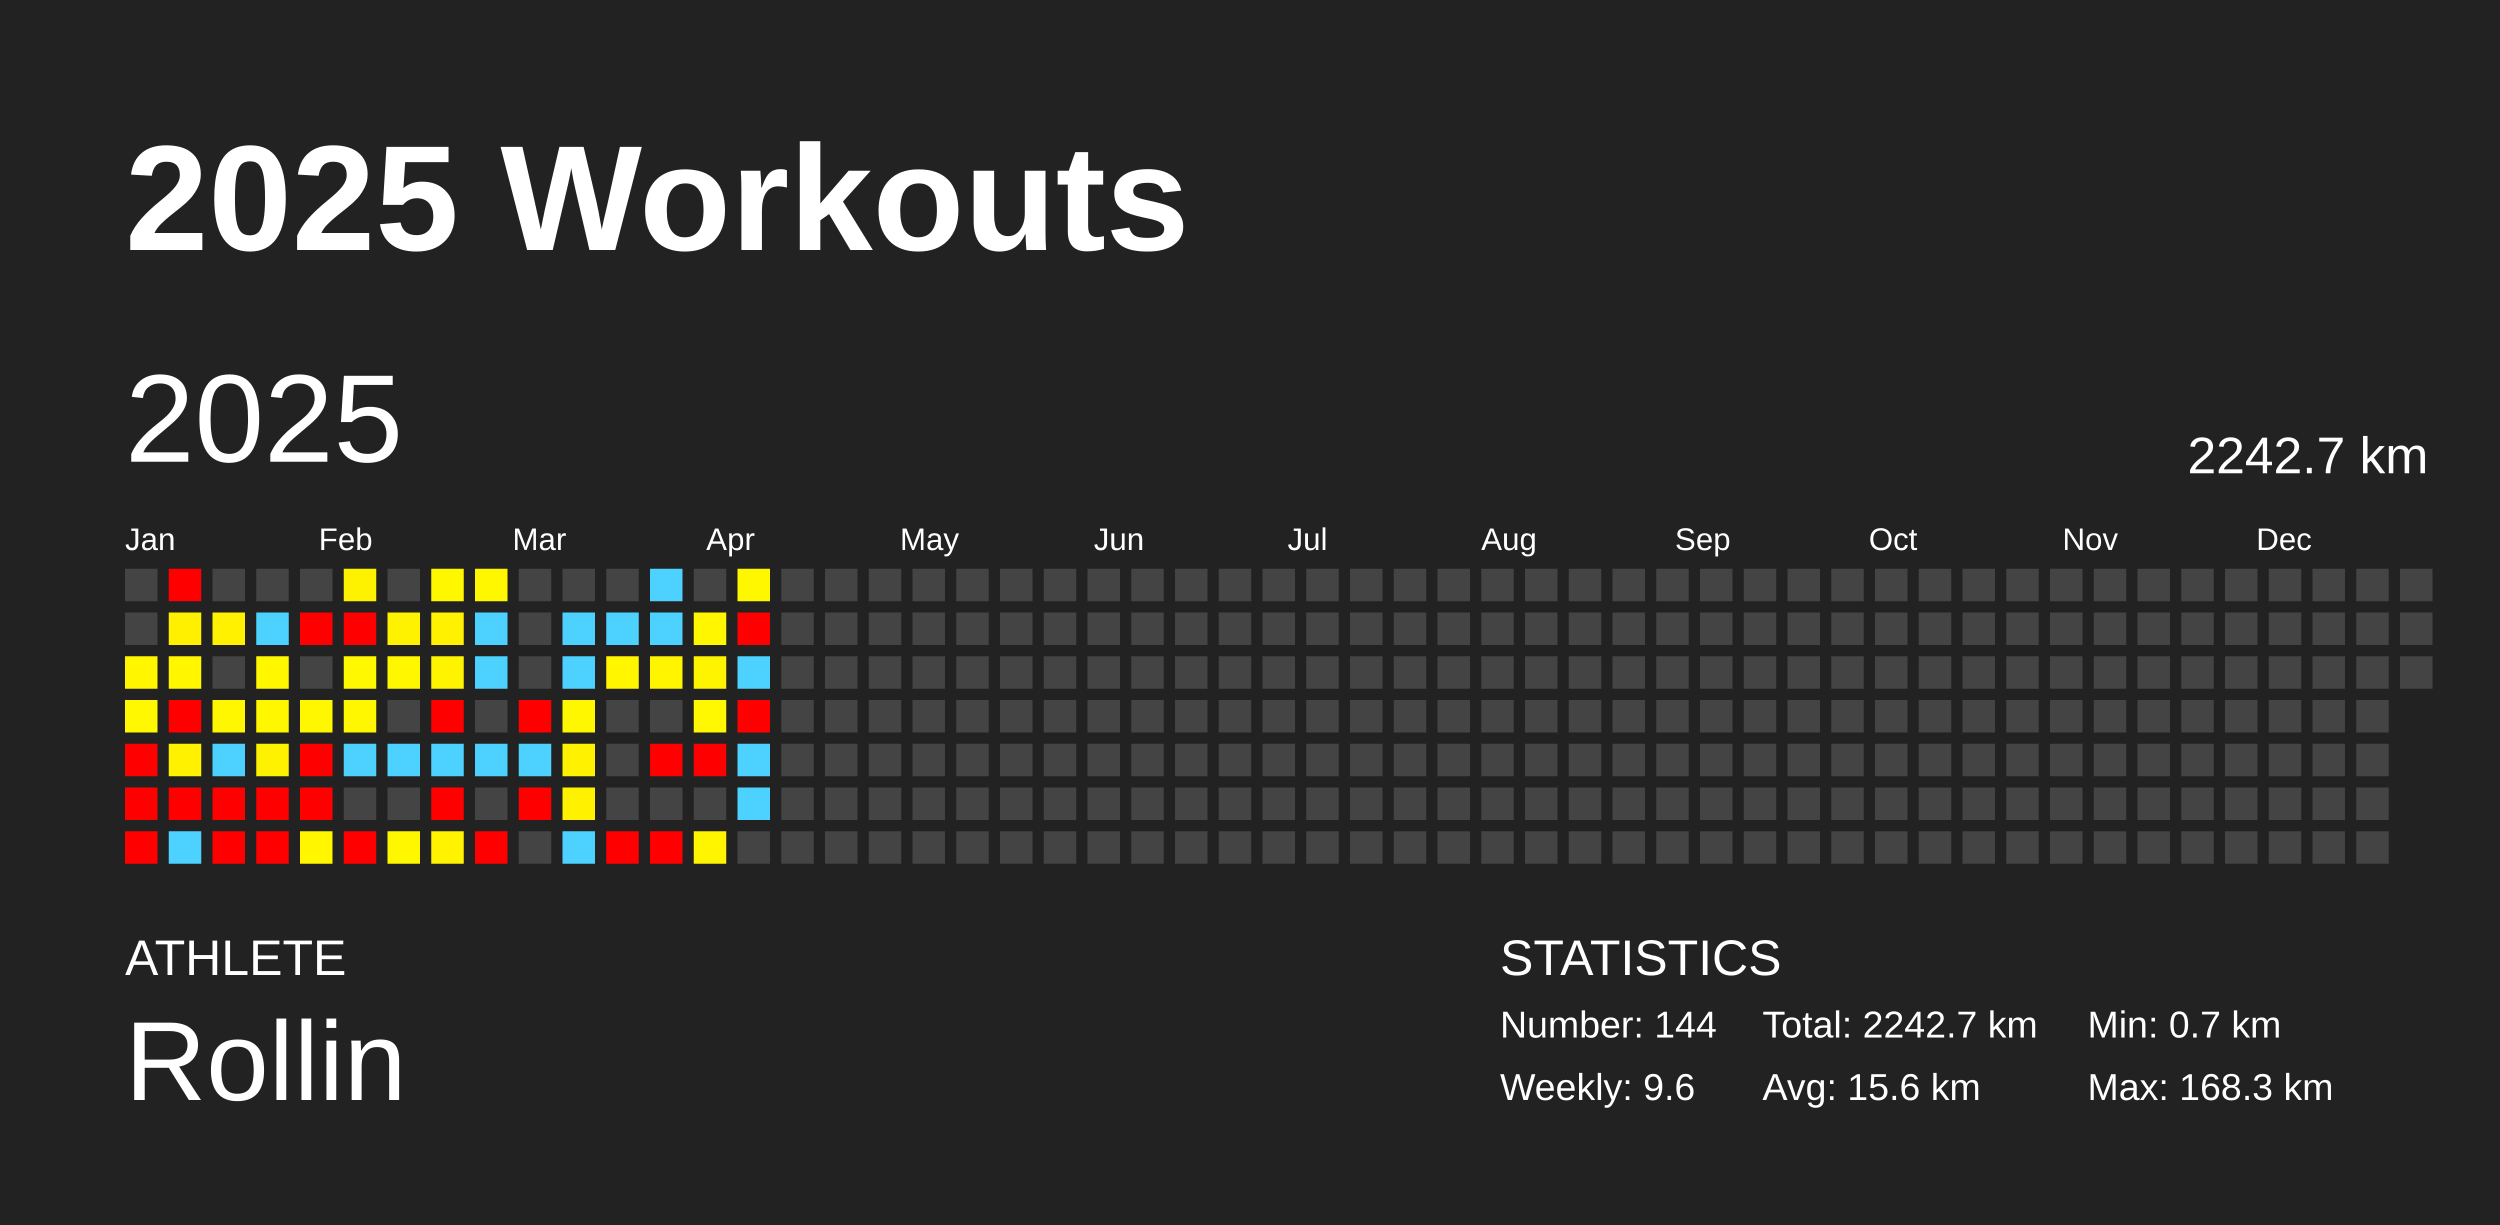
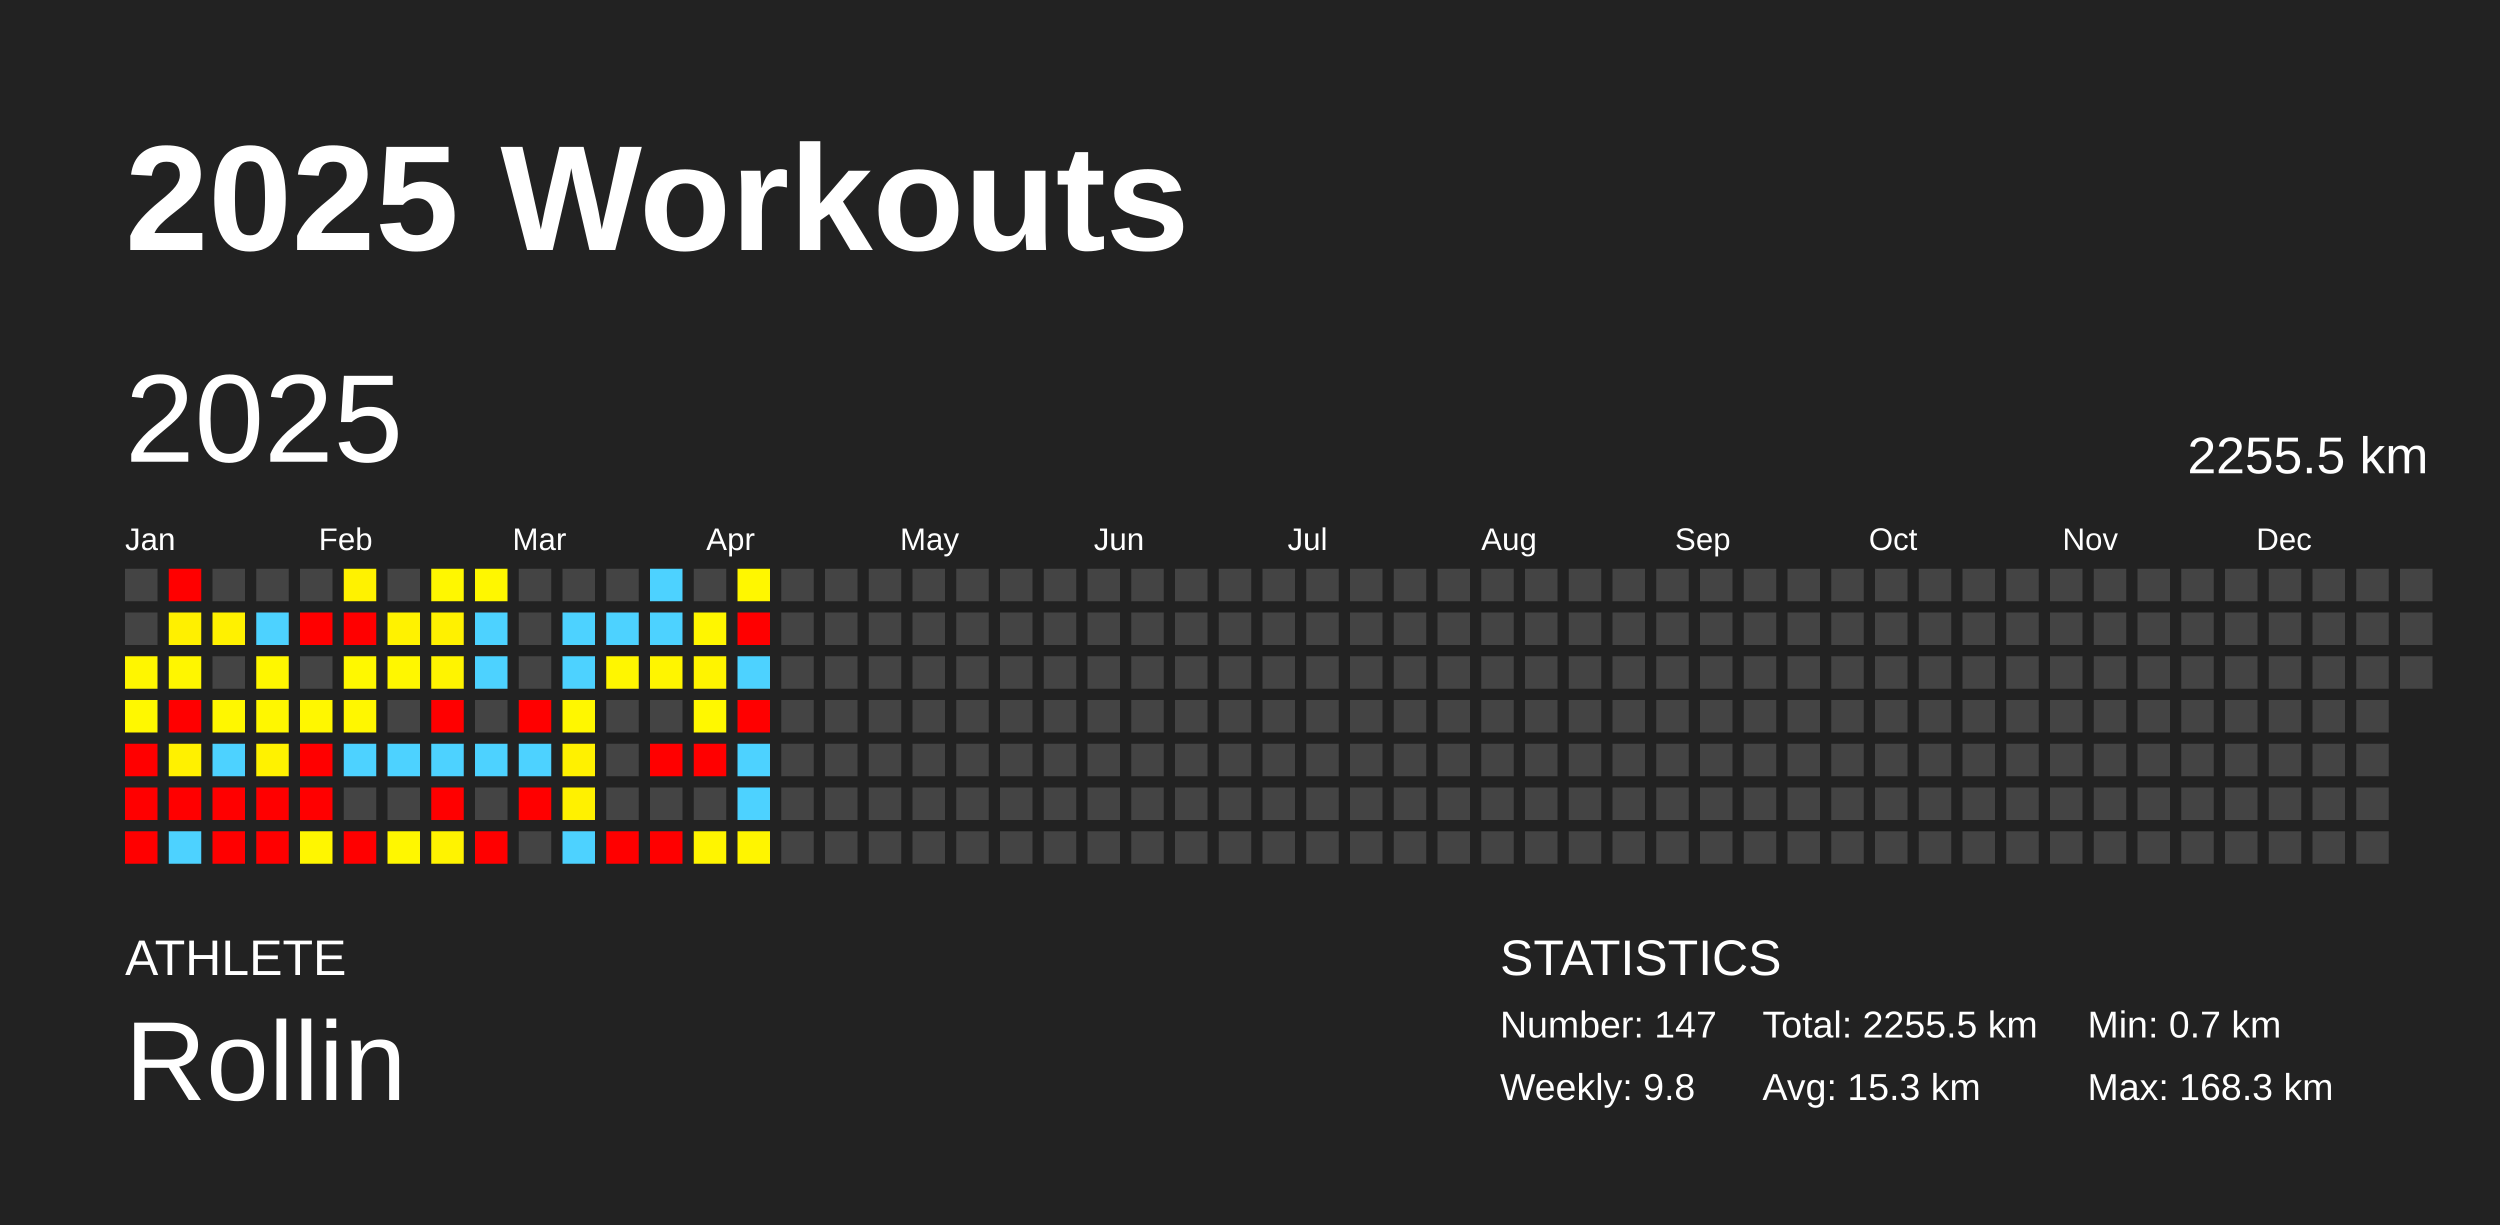
<svg xmlns="http://www.w3.org/2000/svg" baseProfile="full" height="98mm" version="1.1" viewBox="0,0,200,98" width="200mm">
  <defs />
  <rect fill="#222222" height="98" width="200" x="0" y="0" />
  <text fill="#FFFFFF" style="font-size:12px; font-family:Arial; font-weight:bold;" x="10" y="20">2025 Workouts</text>
  <text fill="#FFFFFF" style="font-size:4px; font-family:Arial" x="10" y="78">ATHLETE</text>
  <text fill="#FFFFFF" style="font-size:9px; font-family:Arial" x="10" y="88">Rollin</text>
  <text fill="#FFFFFF" style="font-size:4px; font-family:Arial" x="120" y="78">STATISTICS</text>
-   <text fill="#FFFFFF" style="font-size:3px; font-family:Arial" x="120" y="83">Number: 144</text>
-   <text fill="#FFFFFF" style="font-size:3px; font-family:Arial" x="120" y="88">Weekly: 9.6</text>
-   <text fill="#FFFFFF" style="font-size:3px; font-family:Arial" x="141" y="83">Total: 2242.7 km</text>
-   <text fill="#FFFFFF" style="font-size:3px; font-family:Arial" x="141" y="88">Avg: 15.6 km</text>
+   <text fill="#FFFFFF" style="font-size:3px; font-family:Arial" x="120" y="83">Number: 147</text>
+   <text fill="#FFFFFF" style="font-size:3px; font-family:Arial" x="120" y="88">Weekly: 9.8</text>
+   <text fill="#FFFFFF" style="font-size:3px; font-family:Arial" x="141" y="83">Total: 2255.5 km</text>
+   <text fill="#FFFFFF" style="font-size:3px; font-family:Arial" x="141" y="88">Avg: 15.3 km</text>
  <text fill="#FFFFFF" style="font-size:3px; font-family:Arial" x="167" y="83">Min: 0.7 km</text>
  <text fill="#FFFFFF" style="font-size:3px; font-family:Arial" x="167" y="88">Max: 168.3 km</text>
  <text dominant-baseline="hanging" fill="#FFFFFF" style="font-size:10.0px; font-family:Arial;" x="10" y="30">2025</text>
-   <text dominant-baseline="hanging" fill="#FFFFFF" style="font-size:4.125px; font-family:Arial;" x="175" y="35">2242.7 km</text>
+   <text dominant-baseline="hanging" fill="#FFFFFF" style="font-size:4.125px; font-family:Arial;" x="175" y="35">2255.5 km</text>
  <text fill="#FFFFFF" style="font-size:2.5px; font-family:Arial" x="10.0" y="44">Jan</text>
  <text fill="#FFFFFF" style="font-size:2.5px; font-family:Arial" x="25.5" y="44">Feb</text>
  <text fill="#FFFFFF" style="font-size:2.5px; font-family:Arial" x="41.0" y="44">Mar</text>
  <text fill="#FFFFFF" style="font-size:2.5px; font-family:Arial" x="56.5" y="44">Apr</text>
  <text fill="#FFFFFF" style="font-size:2.5px; font-family:Arial" x="72.0" y="44">May</text>
  <text fill="#FFFFFF" style="font-size:2.5px; font-family:Arial" x="87.5" y="44">Jun</text>
  <text fill="#FFFFFF" style="font-size:2.5px; font-family:Arial" x="103.0" y="44">Jul</text>
  <text fill="#FFFFFF" style="font-size:2.5px; font-family:Arial" x="118.5" y="44">Aug</text>
  <text fill="#FFFFFF" style="font-size:2.5px; font-family:Arial" x="134.0" y="44">Sep</text>
  <text fill="#FFFFFF" style="font-size:2.5px; font-family:Arial" x="149.5" y="44">Oct</text>
  <text fill="#FFFFFF" style="font-size:2.5px; font-family:Arial" x="165.0" y="44">Nov</text>
  <text fill="#FFFFFF" style="font-size:2.5px; font-family:Arial" x="180.5" y="44">Dec</text>
  <rect fill="#444444" height="2.6" width="2.6" x="10.0" y="45.5" />
  <rect fill="#444444" height="2.6" width="2.6" x="10.0" y="49.0" />
  <rect fill="#fff600" height="2.6" width="2.6" x="10.0" y="52.5" />
  <rect fill="#fff800" height="2.6" width="2.6" x="10.0" y="56.0" />
  <rect fill="red" height="2.6" width="2.6" x="10.0" y="59.5" />
  <rect fill="red" height="2.6" width="2.6" x="10.0" y="63.0" />
  <rect fill="red" height="2.6" width="2.6" x="10.0" y="66.5" />
  <rect fill="red" height="2.6" width="2.6" x="13.5" y="45.5" />
  <rect fill="#fff000" height="2.6" width="2.6" x="13.5" y="49.0" />
  <rect fill="#fff600" height="2.6" width="2.6" x="13.5" y="52.5" />
  <rect fill="red" height="2.6" width="2.6" x="13.5" y="56.0" />
  <rect fill="#fff100" height="2.6" width="2.6" x="13.5" y="59.5" />
  <rect fill="red" height="2.6" width="2.6" x="13.5" y="63.0" />
  <rect fill="#4dd2ff" height="2.6" width="2.6" x="13.5" y="66.5" />
  <rect fill="#444444" height="2.6" width="2.6" x="17.0" y="45.5" />
  <rect fill="#fff100" height="2.6" width="2.6" x="17.0" y="49.0" />
  <rect fill="#444444" height="2.6" width="2.6" x="17.0" y="52.5" />
  <rect fill="#fff700" height="2.6" width="2.6" x="17.0" y="56.0" />
  <rect fill="#4dd2ff" height="2.6" width="2.6" x="17.0" y="59.5" />
  <rect fill="red" height="2.6" width="2.6" x="17.0" y="63.0" />
  <rect fill="red" height="2.6" width="2.6" x="17.0" y="66.5" />
  <rect fill="#444444" height="2.6" width="2.6" x="20.5" y="45.5" />
  <rect fill="#4dd2ff" height="2.6" width="2.6" x="20.5" y="49.0" />
  <rect fill="#fff700" height="2.6" width="2.6" x="20.5" y="52.5" />
  <rect fill="#fff700" height="2.6" width="2.6" x="20.5" y="56.0" />
  <rect fill="#fff200" height="2.6" width="2.6" x="20.5" y="59.5" />
  <rect fill="red" height="2.6" width="2.6" x="20.5" y="63.0" />
  <rect fill="red" height="2.6" width="2.6" x="20.5" y="66.5" />
  <rect fill="#444444" height="2.6" width="2.6" x="24.0" y="45.5" />
  <rect fill="red" height="2.6" width="2.6" x="24.0" y="49.0" />
  <rect fill="#444444" height="2.6" width="2.6" x="24.0" y="52.5" />
  <rect fill="#fff700" height="2.6" width="2.6" x="24.0" y="56.0" />
  <rect fill="red" height="2.6" width="2.6" x="24.0" y="59.5" />
  <rect fill="red" height="2.6" width="2.6" x="24.0" y="63.0" />
  <rect fill="#fff600" height="2.6" width="2.6" x="24.0" y="66.5" />
  <rect fill="#fff200" height="2.6" width="2.6" x="27.5" y="45.5" />
  <rect fill="red" height="2.6" width="2.6" x="27.5" y="49.0" />
  <rect fill="#fff800" height="2.6" width="2.6" x="27.5" y="52.5" />
  <rect fill="#fff700" height="2.6" width="2.6" x="27.5" y="56.0" />
  <rect fill="#4dd2ff" height="2.6" width="2.6" x="27.5" y="59.5" />
  <rect fill="#444444" height="2.6" width="2.6" x="27.5" y="63.0" />
  <rect fill="red" height="2.6" width="2.6" x="27.5" y="66.5" />
  <rect fill="#444444" height="2.6" width="2.6" x="31.0" y="45.5" />
  <rect fill="#fff200" height="2.6" width="2.6" x="31.0" y="49.0" />
  <rect fill="#fff700" height="2.6" width="2.6" x="31.0" y="52.5" />
  <rect fill="#444444" height="2.6" width="2.6" x="31.0" y="56.0" />
  <rect fill="#4dd2ff" height="2.6" width="2.6" x="31.0" y="59.5" />
  <rect fill="#444444" height="2.6" width="2.6" x="31.0" y="63.0" />
  <rect fill="#fff700" height="2.6" width="2.6" x="31.0" y="66.5" />
  <rect fill="#fff700" height="2.6" width="2.6" x="34.5" y="45.5" />
  <rect fill="#fff100" height="2.6" width="2.6" x="34.5" y="49.0" />
  <rect fill="#fff400" height="2.6" width="2.6" x="34.5" y="52.5" />
  <rect fill="red" height="2.6" width="2.6" x="34.5" y="56.0" />
  <rect fill="#4dd2ff" height="2.6" width="2.6" x="34.5" y="59.5" />
  <rect fill="red" height="2.6" width="2.6" x="34.5" y="63.0" />
  <rect fill="#fff300" height="2.6" width="2.6" x="34.5" y="66.5" />
  <rect fill="#fff700" height="2.6" width="2.6" x="38.0" y="45.5" />
  <rect fill="#4dd2ff" height="2.6" width="2.6" x="38.0" y="49.0" />
  <rect fill="#4dd2ff" height="2.6" width="2.6" x="38.0" y="52.5" />
  <rect fill="#444444" height="2.6" width="2.6" x="38.0" y="56.0" />
  <rect fill="#4dd2ff" height="2.6" width="2.6" x="38.0" y="59.5" />
  <rect fill="#444444" height="2.6" width="2.6" x="38.0" y="63.0" />
  <rect fill="red" height="2.6" width="2.6" x="38.0" y="66.5" />
  <rect fill="#444444" height="2.6" width="2.6" x="41.5" y="45.5" />
  <rect fill="#444444" height="2.6" width="2.6" x="41.5" y="49.0" />
  <rect fill="#444444" height="2.6" width="2.6" x="41.5" y="52.5" />
  <rect fill="red" height="2.6" width="2.6" x="41.5" y="56.0" />
  <rect fill="#4dd2ff" height="2.6" width="2.6" x="41.5" y="59.5" />
  <rect fill="red" height="2.6" width="2.6" x="41.5" y="63.0" />
  <rect fill="#444444" height="2.6" width="2.6" x="41.5" y="66.5" />
  <rect fill="#444444" height="2.6" width="2.6" x="45.0" y="45.5" />
  <rect fill="#4dd2ff" height="2.6" width="2.6" x="45.0" y="49.0" />
  <rect fill="#4dd2ff" height="2.6" width="2.6" x="45.0" y="52.5" />
  <rect fill="#fff700" height="2.6" width="2.6" x="45.0" y="56.0" />
  <rect fill="#fff100" height="2.6" width="2.6" x="45.0" y="59.5" />
  <rect fill="#fff100" height="2.6" width="2.6" x="45.0" y="63.0" />
  <rect fill="#4dd2ff" height="2.6" width="2.6" x="45.0" y="66.5" />
  <rect fill="#444444" height="2.6" width="2.6" x="48.5" y="45.5" />
  <rect fill="#4dd2ff" height="2.6" width="2.6" x="48.5" y="49.0" />
  <rect fill="#fff600" height="2.6" width="2.6" x="48.5" y="52.5" />
  <rect fill="#444444" height="2.6" width="2.6" x="48.5" y="56.0" />
  <rect fill="#444444" height="2.6" width="2.6" x="48.5" y="59.5" />
  <rect fill="#444444" height="2.6" width="2.6" x="48.5" y="63.0" />
  <rect fill="red" height="2.6" width="2.6" x="48.5" y="66.5" />
  <rect fill="#4dd2ff" height="2.6" width="2.6" x="52.0" y="45.5" />
  <rect fill="#4dd2ff" height="2.6" width="2.6" x="52.0" y="49.0" />
  <rect fill="#fff500" height="2.6" width="2.6" x="52.0" y="52.5" />
  <rect fill="#444444" height="2.6" width="2.6" x="52.0" y="56.0" />
  <rect fill="red" height="2.6" width="2.6" x="52.0" y="59.5" />
  <rect fill="#444444" height="2.6" width="2.6" x="52.0" y="63.0" />
  <rect fill="red" height="2.6" width="2.6" x="52.0" y="66.5" />
  <rect fill="#444444" height="2.6" width="2.6" x="55.5" y="45.5" />
  <rect fill="#fff600" height="2.6" width="2.6" x="55.5" y="49.0" />
  <rect fill="#fff400" height="2.6" width="2.6" x="55.5" y="52.5" />
  <rect fill="#fff800" height="2.6" width="2.6" x="55.5" y="56.0" />
  <rect fill="red" height="2.6" width="2.6" x="55.5" y="59.5" />
  <rect fill="#444444" height="2.6" width="2.6" x="55.5" y="63.0" />
  <rect fill="#fff500" height="2.6" width="2.6" x="55.5" y="66.5" />
  <rect fill="#fff700" height="2.6" width="2.6" x="59.0" y="45.5" />
  <rect fill="red" height="2.6" width="2.6" x="59.0" y="49.0" />
  <rect fill="#4dd2ff" height="2.6" width="2.6" x="59.0" y="52.5" />
  <rect fill="red" height="2.6" width="2.6" x="59.0" y="56.0" />
  <rect fill="#4dd2ff" height="2.6" width="2.6" x="59.0" y="59.5" />
  <rect fill="#4dd2ff" height="2.6" width="2.6" x="59.0" y="63.0" />
-   <rect fill="#444444" height="2.6" width="2.6" x="59.0" y="66.5" />
+   <rect fill="#fff500" height="2.6" width="2.6" x="59.0" y="66.5" />
  <rect fill="#444444" height="2.6" width="2.6" x="62.5" y="45.5" />
  <rect fill="#444444" height="2.6" width="2.6" x="62.5" y="49.0" />
  <rect fill="#444444" height="2.6" width="2.6" x="62.5" y="52.5" />
  <rect fill="#444444" height="2.6" width="2.6" x="62.5" y="56.0" />
  <rect fill="#444444" height="2.6" width="2.6" x="62.5" y="59.5" />
  <rect fill="#444444" height="2.6" width="2.6" x="62.5" y="63.0" />
  <rect fill="#444444" height="2.6" width="2.6" x="62.5" y="66.5" />
  <rect fill="#444444" height="2.6" width="2.6" x="66.0" y="45.5" />
  <rect fill="#444444" height="2.6" width="2.6" x="66.0" y="49.0" />
  <rect fill="#444444" height="2.6" width="2.6" x="66.0" y="52.5" />
  <rect fill="#444444" height="2.6" width="2.6" x="66.0" y="56.0" />
  <rect fill="#444444" height="2.6" width="2.6" x="66.0" y="59.5" />
  <rect fill="#444444" height="2.6" width="2.6" x="66.0" y="63.0" />
  <rect fill="#444444" height="2.6" width="2.6" x="66.0" y="66.5" />
  <rect fill="#444444" height="2.6" width="2.6" x="69.5" y="45.5" />
  <rect fill="#444444" height="2.6" width="2.6" x="69.5" y="49.0" />
  <rect fill="#444444" height="2.6" width="2.6" x="69.5" y="52.5" />
  <rect fill="#444444" height="2.6" width="2.6" x="69.5" y="56.0" />
  <rect fill="#444444" height="2.6" width="2.6" x="69.5" y="59.5" />
  <rect fill="#444444" height="2.6" width="2.6" x="69.5" y="63.0" />
  <rect fill="#444444" height="2.6" width="2.6" x="69.5" y="66.5" />
  <rect fill="#444444" height="2.6" width="2.6" x="73.0" y="45.5" />
  <rect fill="#444444" height="2.6" width="2.6" x="73.0" y="49.0" />
  <rect fill="#444444" height="2.6" width="2.6" x="73.0" y="52.5" />
  <rect fill="#444444" height="2.6" width="2.6" x="73.0" y="56.0" />
  <rect fill="#444444" height="2.6" width="2.6" x="73.0" y="59.5" />
  <rect fill="#444444" height="2.6" width="2.6" x="73.0" y="63.0" />
  <rect fill="#444444" height="2.6" width="2.6" x="73.0" y="66.5" />
  <rect fill="#444444" height="2.6" width="2.6" x="76.5" y="45.5" />
  <rect fill="#444444" height="2.6" width="2.6" x="76.5" y="49.0" />
  <rect fill="#444444" height="2.6" width="2.6" x="76.5" y="52.5" />
  <rect fill="#444444" height="2.6" width="2.6" x="76.5" y="56.0" />
  <rect fill="#444444" height="2.6" width="2.6" x="76.5" y="59.5" />
  <rect fill="#444444" height="2.6" width="2.6" x="76.5" y="63.0" />
  <rect fill="#444444" height="2.6" width="2.6" x="76.5" y="66.5" />
  <rect fill="#444444" height="2.6" width="2.6" x="80.0" y="45.5" />
  <rect fill="#444444" height="2.6" width="2.6" x="80.0" y="49.0" />
  <rect fill="#444444" height="2.6" width="2.6" x="80.0" y="52.5" />
  <rect fill="#444444" height="2.6" width="2.6" x="80.0" y="56.0" />
  <rect fill="#444444" height="2.6" width="2.6" x="80.0" y="59.5" />
  <rect fill="#444444" height="2.6" width="2.6" x="80.0" y="63.0" />
  <rect fill="#444444" height="2.6" width="2.6" x="80.0" y="66.5" />
  <rect fill="#444444" height="2.6" width="2.6" x="83.5" y="45.5" />
  <rect fill="#444444" height="2.6" width="2.6" x="83.5" y="49.0" />
  <rect fill="#444444" height="2.6" width="2.6" x="83.5" y="52.5" />
  <rect fill="#444444" height="2.6" width="2.6" x="83.5" y="56.0" />
  <rect fill="#444444" height="2.6" width="2.6" x="83.5" y="59.5" />
  <rect fill="#444444" height="2.6" width="2.6" x="83.5" y="63.0" />
  <rect fill="#444444" height="2.6" width="2.6" x="83.5" y="66.5" />
  <rect fill="#444444" height="2.6" width="2.6" x="87.0" y="45.5" />
  <rect fill="#444444" height="2.6" width="2.6" x="87.0" y="49.0" />
  <rect fill="#444444" height="2.6" width="2.6" x="87.0" y="52.5" />
  <rect fill="#444444" height="2.6" width="2.6" x="87.0" y="56.0" />
  <rect fill="#444444" height="2.6" width="2.6" x="87.0" y="59.5" />
  <rect fill="#444444" height="2.6" width="2.6" x="87.0" y="63.0" />
  <rect fill="#444444" height="2.6" width="2.6" x="87.0" y="66.5" />
  <rect fill="#444444" height="2.6" width="2.6" x="90.5" y="45.5" />
  <rect fill="#444444" height="2.6" width="2.6" x="90.5" y="49.0" />
  <rect fill="#444444" height="2.6" width="2.6" x="90.5" y="52.5" />
  <rect fill="#444444" height="2.6" width="2.6" x="90.5" y="56.0" />
  <rect fill="#444444" height="2.6" width="2.6" x="90.5" y="59.5" />
  <rect fill="#444444" height="2.6" width="2.6" x="90.5" y="63.0" />
  <rect fill="#444444" height="2.6" width="2.6" x="90.5" y="66.5" />
  <rect fill="#444444" height="2.6" width="2.6" x="94.0" y="45.5" />
  <rect fill="#444444" height="2.6" width="2.6" x="94.0" y="49.0" />
  <rect fill="#444444" height="2.6" width="2.6" x="94.0" y="52.5" />
  <rect fill="#444444" height="2.6" width="2.6" x="94.0" y="56.0" />
  <rect fill="#444444" height="2.6" width="2.6" x="94.0" y="59.5" />
  <rect fill="#444444" height="2.6" width="2.6" x="94.0" y="63.0" />
  <rect fill="#444444" height="2.6" width="2.6" x="94.0" y="66.5" />
  <rect fill="#444444" height="2.6" width="2.6" x="97.5" y="45.5" />
  <rect fill="#444444" height="2.6" width="2.6" x="97.5" y="49.0" />
  <rect fill="#444444" height="2.6" width="2.6" x="97.5" y="52.5" />
  <rect fill="#444444" height="2.6" width="2.6" x="97.5" y="56.0" />
  <rect fill="#444444" height="2.6" width="2.6" x="97.5" y="59.5" />
  <rect fill="#444444" height="2.6" width="2.6" x="97.5" y="63.0" />
  <rect fill="#444444" height="2.6" width="2.6" x="97.5" y="66.5" />
  <rect fill="#444444" height="2.6" width="2.6" x="101.0" y="45.5" />
  <rect fill="#444444" height="2.6" width="2.6" x="101.0" y="49.0" />
  <rect fill="#444444" height="2.6" width="2.6" x="101.0" y="52.5" />
  <rect fill="#444444" height="2.6" width="2.6" x="101.0" y="56.0" />
  <rect fill="#444444" height="2.6" width="2.6" x="101.0" y="59.5" />
  <rect fill="#444444" height="2.6" width="2.6" x="101.0" y="63.0" />
  <rect fill="#444444" height="2.6" width="2.6" x="101.0" y="66.5" />
  <rect fill="#444444" height="2.6" width="2.6" x="104.5" y="45.5" />
  <rect fill="#444444" height="2.6" width="2.6" x="104.5" y="49.0" />
  <rect fill="#444444" height="2.6" width="2.6" x="104.5" y="52.5" />
  <rect fill="#444444" height="2.6" width="2.6" x="104.5" y="56.0" />
  <rect fill="#444444" height="2.6" width="2.6" x="104.5" y="59.5" />
  <rect fill="#444444" height="2.6" width="2.6" x="104.5" y="63.0" />
  <rect fill="#444444" height="2.6" width="2.6" x="104.5" y="66.5" />
  <rect fill="#444444" height="2.6" width="2.6" x="108.0" y="45.5" />
  <rect fill="#444444" height="2.6" width="2.6" x="108.0" y="49.0" />
  <rect fill="#444444" height="2.6" width="2.6" x="108.0" y="52.5" />
  <rect fill="#444444" height="2.6" width="2.6" x="108.0" y="56.0" />
  <rect fill="#444444" height="2.6" width="2.6" x="108.0" y="59.5" />
  <rect fill="#444444" height="2.6" width="2.6" x="108.0" y="63.0" />
  <rect fill="#444444" height="2.6" width="2.6" x="108.0" y="66.5" />
  <rect fill="#444444" height="2.6" width="2.6" x="111.5" y="45.5" />
  <rect fill="#444444" height="2.6" width="2.6" x="111.5" y="49.0" />
  <rect fill="#444444" height="2.6" width="2.6" x="111.5" y="52.5" />
  <rect fill="#444444" height="2.6" width="2.6" x="111.5" y="56.0" />
  <rect fill="#444444" height="2.6" width="2.6" x="111.5" y="59.5" />
  <rect fill="#444444" height="2.6" width="2.6" x="111.5" y="63.0" />
  <rect fill="#444444" height="2.6" width="2.6" x="111.5" y="66.5" />
  <rect fill="#444444" height="2.6" width="2.6" x="115.0" y="45.5" />
  <rect fill="#444444" height="2.6" width="2.6" x="115.0" y="49.0" />
  <rect fill="#444444" height="2.6" width="2.6" x="115.0" y="52.5" />
  <rect fill="#444444" height="2.6" width="2.6" x="115.0" y="56.0" />
  <rect fill="#444444" height="2.6" width="2.6" x="115.0" y="59.5" />
  <rect fill="#444444" height="2.6" width="2.6" x="115.0" y="63.0" />
  <rect fill="#444444" height="2.6" width="2.6" x="115.0" y="66.5" />
  <rect fill="#444444" height="2.6" width="2.6" x="118.5" y="45.5" />
  <rect fill="#444444" height="2.6" width="2.6" x="118.5" y="49.0" />
  <rect fill="#444444" height="2.6" width="2.6" x="118.5" y="52.5" />
  <rect fill="#444444" height="2.6" width="2.6" x="118.5" y="56.0" />
  <rect fill="#444444" height="2.6" width="2.6" x="118.5" y="59.5" />
  <rect fill="#444444" height="2.6" width="2.6" x="118.5" y="63.0" />
  <rect fill="#444444" height="2.6" width="2.6" x="118.5" y="66.5" />
  <rect fill="#444444" height="2.6" width="2.6" x="122.0" y="45.5" />
  <rect fill="#444444" height="2.6" width="2.6" x="122.0" y="49.0" />
  <rect fill="#444444" height="2.6" width="2.6" x="122.0" y="52.5" />
  <rect fill="#444444" height="2.6" width="2.6" x="122.0" y="56.0" />
  <rect fill="#444444" height="2.6" width="2.6" x="122.0" y="59.5" />
  <rect fill="#444444" height="2.6" width="2.6" x="122.0" y="63.0" />
  <rect fill="#444444" height="2.6" width="2.6" x="122.0" y="66.5" />
  <rect fill="#444444" height="2.6" width="2.6" x="125.5" y="45.5" />
  <rect fill="#444444" height="2.6" width="2.6" x="125.5" y="49.0" />
  <rect fill="#444444" height="2.6" width="2.6" x="125.5" y="52.5" />
  <rect fill="#444444" height="2.6" width="2.6" x="125.5" y="56.0" />
  <rect fill="#444444" height="2.6" width="2.6" x="125.5" y="59.5" />
  <rect fill="#444444" height="2.6" width="2.6" x="125.5" y="63.0" />
  <rect fill="#444444" height="2.6" width="2.6" x="125.5" y="66.5" />
  <rect fill="#444444" height="2.6" width="2.6" x="129.0" y="45.5" />
  <rect fill="#444444" height="2.6" width="2.6" x="129.0" y="49.0" />
  <rect fill="#444444" height="2.6" width="2.6" x="129.0" y="52.5" />
  <rect fill="#444444" height="2.6" width="2.6" x="129.0" y="56.0" />
  <rect fill="#444444" height="2.6" width="2.6" x="129.0" y="59.5" />
  <rect fill="#444444" height="2.6" width="2.6" x="129.0" y="63.0" />
  <rect fill="#444444" height="2.6" width="2.6" x="129.0" y="66.5" />
  <rect fill="#444444" height="2.6" width="2.6" x="132.5" y="45.5" />
  <rect fill="#444444" height="2.6" width="2.6" x="132.5" y="49.0" />
  <rect fill="#444444" height="2.6" width="2.6" x="132.5" y="52.5" />
  <rect fill="#444444" height="2.6" width="2.6" x="132.5" y="56.0" />
  <rect fill="#444444" height="2.6" width="2.6" x="132.5" y="59.5" />
  <rect fill="#444444" height="2.6" width="2.6" x="132.5" y="63.0" />
  <rect fill="#444444" height="2.6" width="2.6" x="132.5" y="66.5" />
  <rect fill="#444444" height="2.6" width="2.6" x="136.0" y="45.5" />
  <rect fill="#444444" height="2.6" width="2.6" x="136.0" y="49.0" />
  <rect fill="#444444" height="2.6" width="2.6" x="136.0" y="52.5" />
  <rect fill="#444444" height="2.6" width="2.6" x="136.0" y="56.0" />
  <rect fill="#444444" height="2.6" width="2.6" x="136.0" y="59.5" />
  <rect fill="#444444" height="2.6" width="2.6" x="136.0" y="63.0" />
  <rect fill="#444444" height="2.6" width="2.6" x="136.0" y="66.5" />
  <rect fill="#444444" height="2.6" width="2.6" x="139.5" y="45.5" />
  <rect fill="#444444" height="2.6" width="2.6" x="139.5" y="49.0" />
  <rect fill="#444444" height="2.6" width="2.6" x="139.5" y="52.5" />
  <rect fill="#444444" height="2.6" width="2.6" x="139.5" y="56.0" />
  <rect fill="#444444" height="2.6" width="2.6" x="139.5" y="59.5" />
  <rect fill="#444444" height="2.6" width="2.6" x="139.5" y="63.0" />
  <rect fill="#444444" height="2.6" width="2.6" x="139.5" y="66.5" />
  <rect fill="#444444" height="2.6" width="2.6" x="143.0" y="45.5" />
  <rect fill="#444444" height="2.6" width="2.6" x="143.0" y="49.0" />
  <rect fill="#444444" height="2.6" width="2.6" x="143.0" y="52.5" />
  <rect fill="#444444" height="2.6" width="2.6" x="143.0" y="56.0" />
  <rect fill="#444444" height="2.6" width="2.6" x="143.0" y="59.5" />
  <rect fill="#444444" height="2.6" width="2.6" x="143.0" y="63.0" />
  <rect fill="#444444" height="2.6" width="2.6" x="143.0" y="66.5" />
  <rect fill="#444444" height="2.6" width="2.6" x="146.5" y="45.5" />
  <rect fill="#444444" height="2.6" width="2.6" x="146.5" y="49.0" />
  <rect fill="#444444" height="2.6" width="2.6" x="146.5" y="52.5" />
  <rect fill="#444444" height="2.6" width="2.6" x="146.5" y="56.0" />
  <rect fill="#444444" height="2.6" width="2.6" x="146.5" y="59.5" />
  <rect fill="#444444" height="2.6" width="2.6" x="146.5" y="63.0" />
  <rect fill="#444444" height="2.6" width="2.6" x="146.5" y="66.5" />
  <rect fill="#444444" height="2.6" width="2.6" x="150.0" y="45.5" />
  <rect fill="#444444" height="2.6" width="2.6" x="150.0" y="49.0" />
  <rect fill="#444444" height="2.6" width="2.6" x="150.0" y="52.5" />
  <rect fill="#444444" height="2.6" width="2.6" x="150.0" y="56.0" />
  <rect fill="#444444" height="2.6" width="2.6" x="150.0" y="59.5" />
  <rect fill="#444444" height="2.6" width="2.6" x="150.0" y="63.0" />
  <rect fill="#444444" height="2.6" width="2.6" x="150.0" y="66.5" />
  <rect fill="#444444" height="2.6" width="2.6" x="153.5" y="45.5" />
  <rect fill="#444444" height="2.6" width="2.6" x="153.5" y="49.0" />
  <rect fill="#444444" height="2.6" width="2.6" x="153.5" y="52.5" />
  <rect fill="#444444" height="2.6" width="2.6" x="153.5" y="56.0" />
  <rect fill="#444444" height="2.6" width="2.6" x="153.5" y="59.5" />
  <rect fill="#444444" height="2.6" width="2.6" x="153.5" y="63.0" />
  <rect fill="#444444" height="2.6" width="2.6" x="153.5" y="66.5" />
  <rect fill="#444444" height="2.6" width="2.6" x="157.0" y="45.5" />
  <rect fill="#444444" height="2.6" width="2.6" x="157.0" y="49.0" />
  <rect fill="#444444" height="2.6" width="2.6" x="157.0" y="52.5" />
  <rect fill="#444444" height="2.6" width="2.6" x="157.0" y="56.0" />
  <rect fill="#444444" height="2.6" width="2.6" x="157.0" y="59.5" />
  <rect fill="#444444" height="2.6" width="2.6" x="157.0" y="63.0" />
  <rect fill="#444444" height="2.6" width="2.6" x="157.0" y="66.5" />
  <rect fill="#444444" height="2.6" width="2.6" x="160.5" y="45.5" />
  <rect fill="#444444" height="2.6" width="2.6" x="160.5" y="49.0" />
  <rect fill="#444444" height="2.6" width="2.6" x="160.5" y="52.5" />
  <rect fill="#444444" height="2.6" width="2.6" x="160.5" y="56.0" />
  <rect fill="#444444" height="2.6" width="2.6" x="160.5" y="59.5" />
  <rect fill="#444444" height="2.6" width="2.6" x="160.5" y="63.0" />
  <rect fill="#444444" height="2.6" width="2.6" x="160.5" y="66.5" />
  <rect fill="#444444" height="2.6" width="2.6" x="164.0" y="45.5" />
  <rect fill="#444444" height="2.6" width="2.6" x="164.0" y="49.0" />
  <rect fill="#444444" height="2.6" width="2.6" x="164.0" y="52.5" />
  <rect fill="#444444" height="2.6" width="2.6" x="164.0" y="56.0" />
  <rect fill="#444444" height="2.6" width="2.6" x="164.0" y="59.5" />
  <rect fill="#444444" height="2.6" width="2.6" x="164.0" y="63.0" />
  <rect fill="#444444" height="2.6" width="2.6" x="164.0" y="66.5" />
  <rect fill="#444444" height="2.6" width="2.6" x="167.5" y="45.5" />
  <rect fill="#444444" height="2.6" width="2.6" x="167.5" y="49.0" />
  <rect fill="#444444" height="2.6" width="2.6" x="167.5" y="52.5" />
  <rect fill="#444444" height="2.6" width="2.6" x="167.5" y="56.0" />
  <rect fill="#444444" height="2.6" width="2.6" x="167.5" y="59.5" />
  <rect fill="#444444" height="2.6" width="2.6" x="167.5" y="63.0" />
  <rect fill="#444444" height="2.6" width="2.6" x="167.5" y="66.5" />
  <rect fill="#444444" height="2.6" width="2.6" x="171.0" y="45.5" />
  <rect fill="#444444" height="2.6" width="2.6" x="171.0" y="49.0" />
  <rect fill="#444444" height="2.6" width="2.6" x="171.0" y="52.5" />
  <rect fill="#444444" height="2.6" width="2.6" x="171.0" y="56.0" />
  <rect fill="#444444" height="2.6" width="2.6" x="171.0" y="59.5" />
  <rect fill="#444444" height="2.6" width="2.6" x="171.0" y="63.0" />
  <rect fill="#444444" height="2.6" width="2.6" x="171.0" y="66.5" />
  <rect fill="#444444" height="2.6" width="2.6" x="174.5" y="45.5" />
  <rect fill="#444444" height="2.6" width="2.6" x="174.5" y="49.0" />
  <rect fill="#444444" height="2.6" width="2.6" x="174.5" y="52.5" />
  <rect fill="#444444" height="2.6" width="2.6" x="174.5" y="56.0" />
  <rect fill="#444444" height="2.6" width="2.6" x="174.5" y="59.5" />
  <rect fill="#444444" height="2.6" width="2.6" x="174.5" y="63.0" />
  <rect fill="#444444" height="2.6" width="2.6" x="174.5" y="66.5" />
  <rect fill="#444444" height="2.6" width="2.6" x="178.0" y="45.5" />
  <rect fill="#444444" height="2.6" width="2.6" x="178.0" y="49.0" />
  <rect fill="#444444" height="2.6" width="2.6" x="178.0" y="52.5" />
  <rect fill="#444444" height="2.6" width="2.6" x="178.0" y="56.0" />
  <rect fill="#444444" height="2.6" width="2.6" x="178.0" y="59.5" />
  <rect fill="#444444" height="2.6" width="2.6" x="178.0" y="63.0" />
  <rect fill="#444444" height="2.6" width="2.6" x="178.0" y="66.5" />
  <rect fill="#444444" height="2.6" width="2.6" x="181.5" y="45.5" />
  <rect fill="#444444" height="2.6" width="2.6" x="181.5" y="49.0" />
  <rect fill="#444444" height="2.6" width="2.6" x="181.5" y="52.5" />
  <rect fill="#444444" height="2.6" width="2.6" x="181.5" y="56.0" />
  <rect fill="#444444" height="2.6" width="2.6" x="181.5" y="59.5" />
  <rect fill="#444444" height="2.6" width="2.6" x="181.5" y="63.0" />
  <rect fill="#444444" height="2.6" width="2.6" x="181.5" y="66.5" />
  <rect fill="#444444" height="2.6" width="2.6" x="185.0" y="45.5" />
  <rect fill="#444444" height="2.6" width="2.6" x="185.0" y="49.0" />
  <rect fill="#444444" height="2.6" width="2.6" x="185.0" y="52.5" />
  <rect fill="#444444" height="2.6" width="2.6" x="185.0" y="56.0" />
  <rect fill="#444444" height="2.6" width="2.6" x="185.0" y="59.5" />
  <rect fill="#444444" height="2.6" width="2.6" x="185.0" y="63.0" />
  <rect fill="#444444" height="2.6" width="2.6" x="185.0" y="66.5" />
  <rect fill="#444444" height="2.6" width="2.6" x="188.5" y="45.5" />
  <rect fill="#444444" height="2.6" width="2.6" x="188.5" y="49.0" />
  <rect fill="#444444" height="2.6" width="2.6" x="188.5" y="52.5" />
  <rect fill="#444444" height="2.6" width="2.6" x="188.5" y="56.0" />
  <rect fill="#444444" height="2.6" width="2.6" x="188.5" y="59.5" />
  <rect fill="#444444" height="2.6" width="2.6" x="188.5" y="63.0" />
  <rect fill="#444444" height="2.6" width="2.6" x="188.5" y="66.5" />
  <rect fill="#444444" height="2.6" width="2.6" x="192.0" y="45.5" />
  <rect fill="#444444" height="2.6" width="2.6" x="192.0" y="49.0" />
  <rect fill="#444444" height="2.6" width="2.6" x="192.0" y="52.5" />
</svg>
